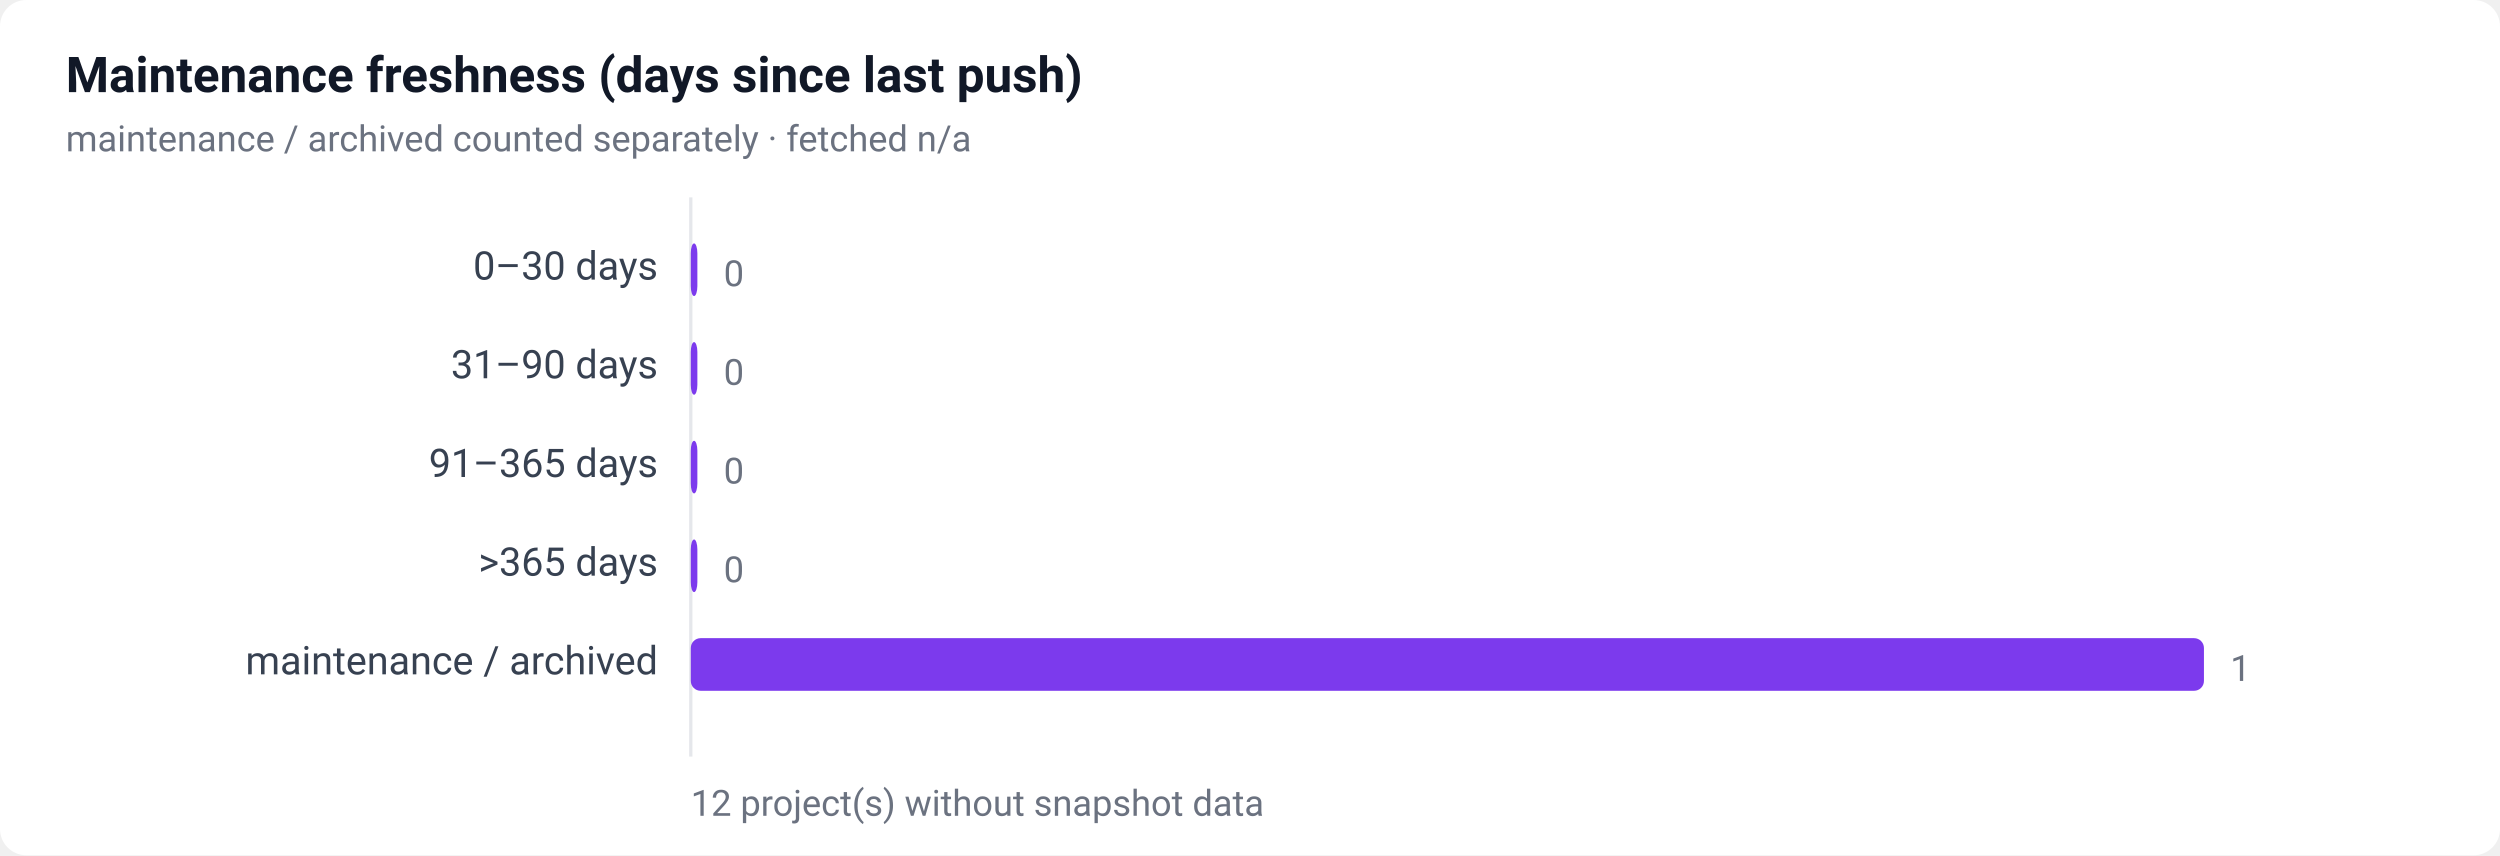
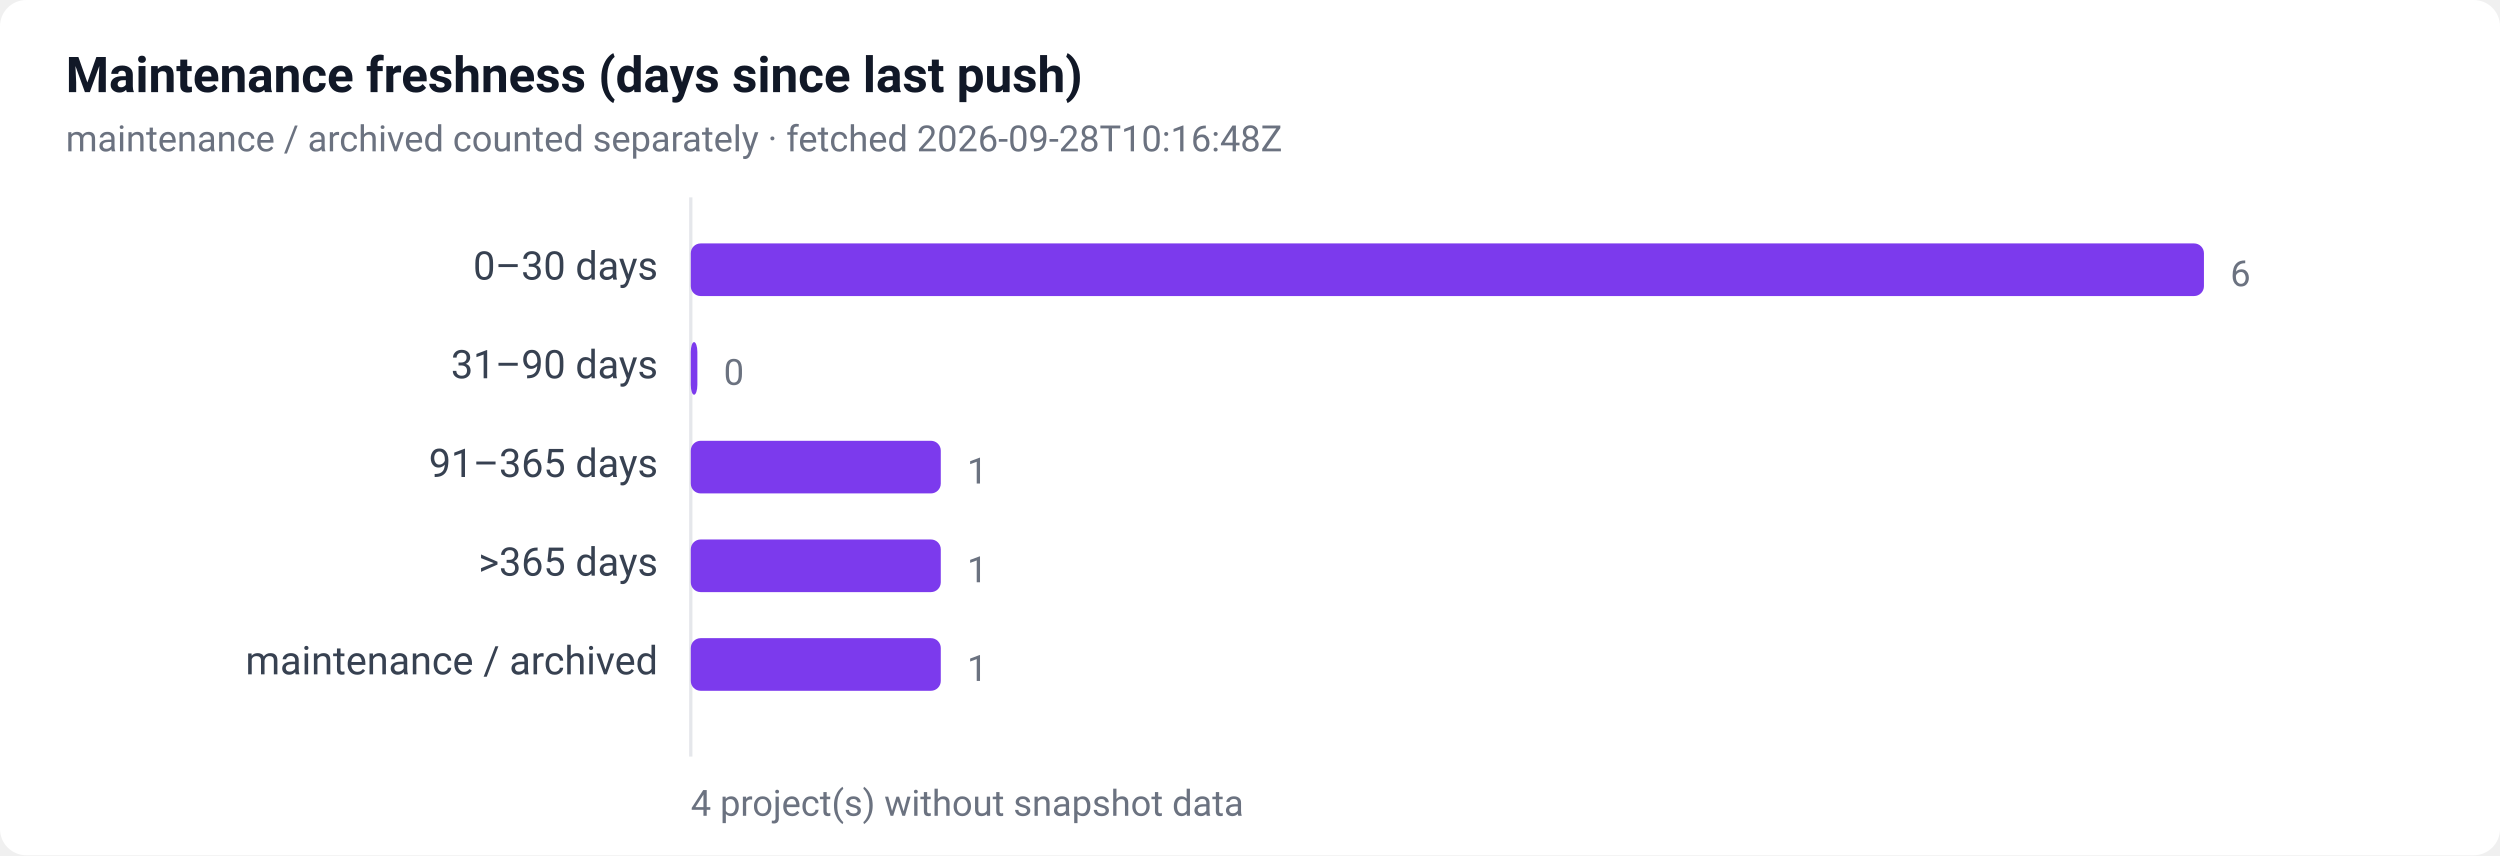
<svg xmlns="http://www.w3.org/2000/svg" viewBox="0 0 760 260" width="760" height="260" role="img" aria-label="Maintenance freshness (days since last push)">
  <style>
    .bg { fill: #ffffff; }
    .label, .value, .title, .sub { font-family: ui-sans-serif, -apple-system, "Segoe UI", Roboto, "Helvetica Neue", sans-serif; }
    .title { font-size: 15px; font-weight: 600; fill: #111827; }
    .sub   { font-size: 11px; fill: #6b7280; }
    .label { font-size: 12px; fill: #374151; }
    .value { font-size: 11px; fill: #6b7280; }
    .bar   { fill: #2563eb; }
    .bar-alt { fill: #7c3aed; }
    .axis  { stroke: #e5e7eb; stroke-width: 1; }
    @media (prefers-color-scheme: dark) {
      .bg { fill: #0b0f19; }
      .title { fill: #f3f4f6; }
      .sub, .value { fill: #9ca3af; }
      .label { fill: #d1d5db; }
      .bar { fill: #60a5fa; }
      .bar-alt { fill: #a78bfa; }
      .axis { stroke: #1f2937; }
    }
  </style>
  <rect class="bg" width="760" height="260" rx="8" />
  <text class="title" x="20" y="28">Maintenance freshness (days since last push)</text>
-   <text class="sub" x="20" y="46">maintenance / archived counted separately · fetched n/a</text>
+   <text class="sub" x="20" y="46">maintenance / archived counted separately · fetched 2026-09-28T10:16:48Z</text>
  <line class="axis" x1="210" y1="60" x2="210" y2="230" />
  <text class="label" x="200" y="85" text-anchor="end">0–30 days</text>
-   <rect class="bar-alt" x="210" y="74" width="2" height="16" rx="3" />
-   <text class="value" x="220" y="87">0</text>
+   <rect class="bar-alt" x="210" y="74" width="460" height="16" rx="3" />
+   <text class="value" x="678" y="87">6</text>
  <text class="label" x="200" y="115" text-anchor="end">31–90 days</text>
  <rect class="bar-alt" x="210" y="104" width="2" height="16" rx="3" />
  <text class="value" x="220" y="117">0</text>
  <text class="label" x="200" y="145" text-anchor="end">91–365 days</text>
-   <rect class="bar-alt" x="210" y="134" width="2" height="16" rx="3" />
-   <text class="value" x="220" y="147">0</text>
+   <rect class="bar-alt" x="210" y="134" width="76" height="16" rx="3" />
+   <text class="value" x="294" y="147">1</text>
  <text class="label" x="200" y="175" text-anchor="end">&gt;365 days</text>
-   <rect class="bar-alt" x="210" y="164" width="2" height="16" rx="3" />
-   <text class="value" x="220" y="177">0</text>
+   <rect class="bar-alt" x="210" y="164" width="76" height="16" rx="3" />
+   <text class="value" x="294" y="177">1</text>
  <text class="label" x="200" y="205" text-anchor="end">maintenance / archived</text>
-   <rect class="bar-alt" x="210" y="194" width="460" height="16" rx="3" />
-   <text class="value" x="678" y="207">1</text>
-   <text class="value" x="210" y="248">12 project(s) without snapshot data</text>
+   <rect class="bar-alt" x="210" y="194" width="76" height="16" rx="3" />
+   <text class="value" x="294" y="207">1</text>
+   <text class="value" x="210" y="248">4 project(s) without snapshot data</text>
</svg>
